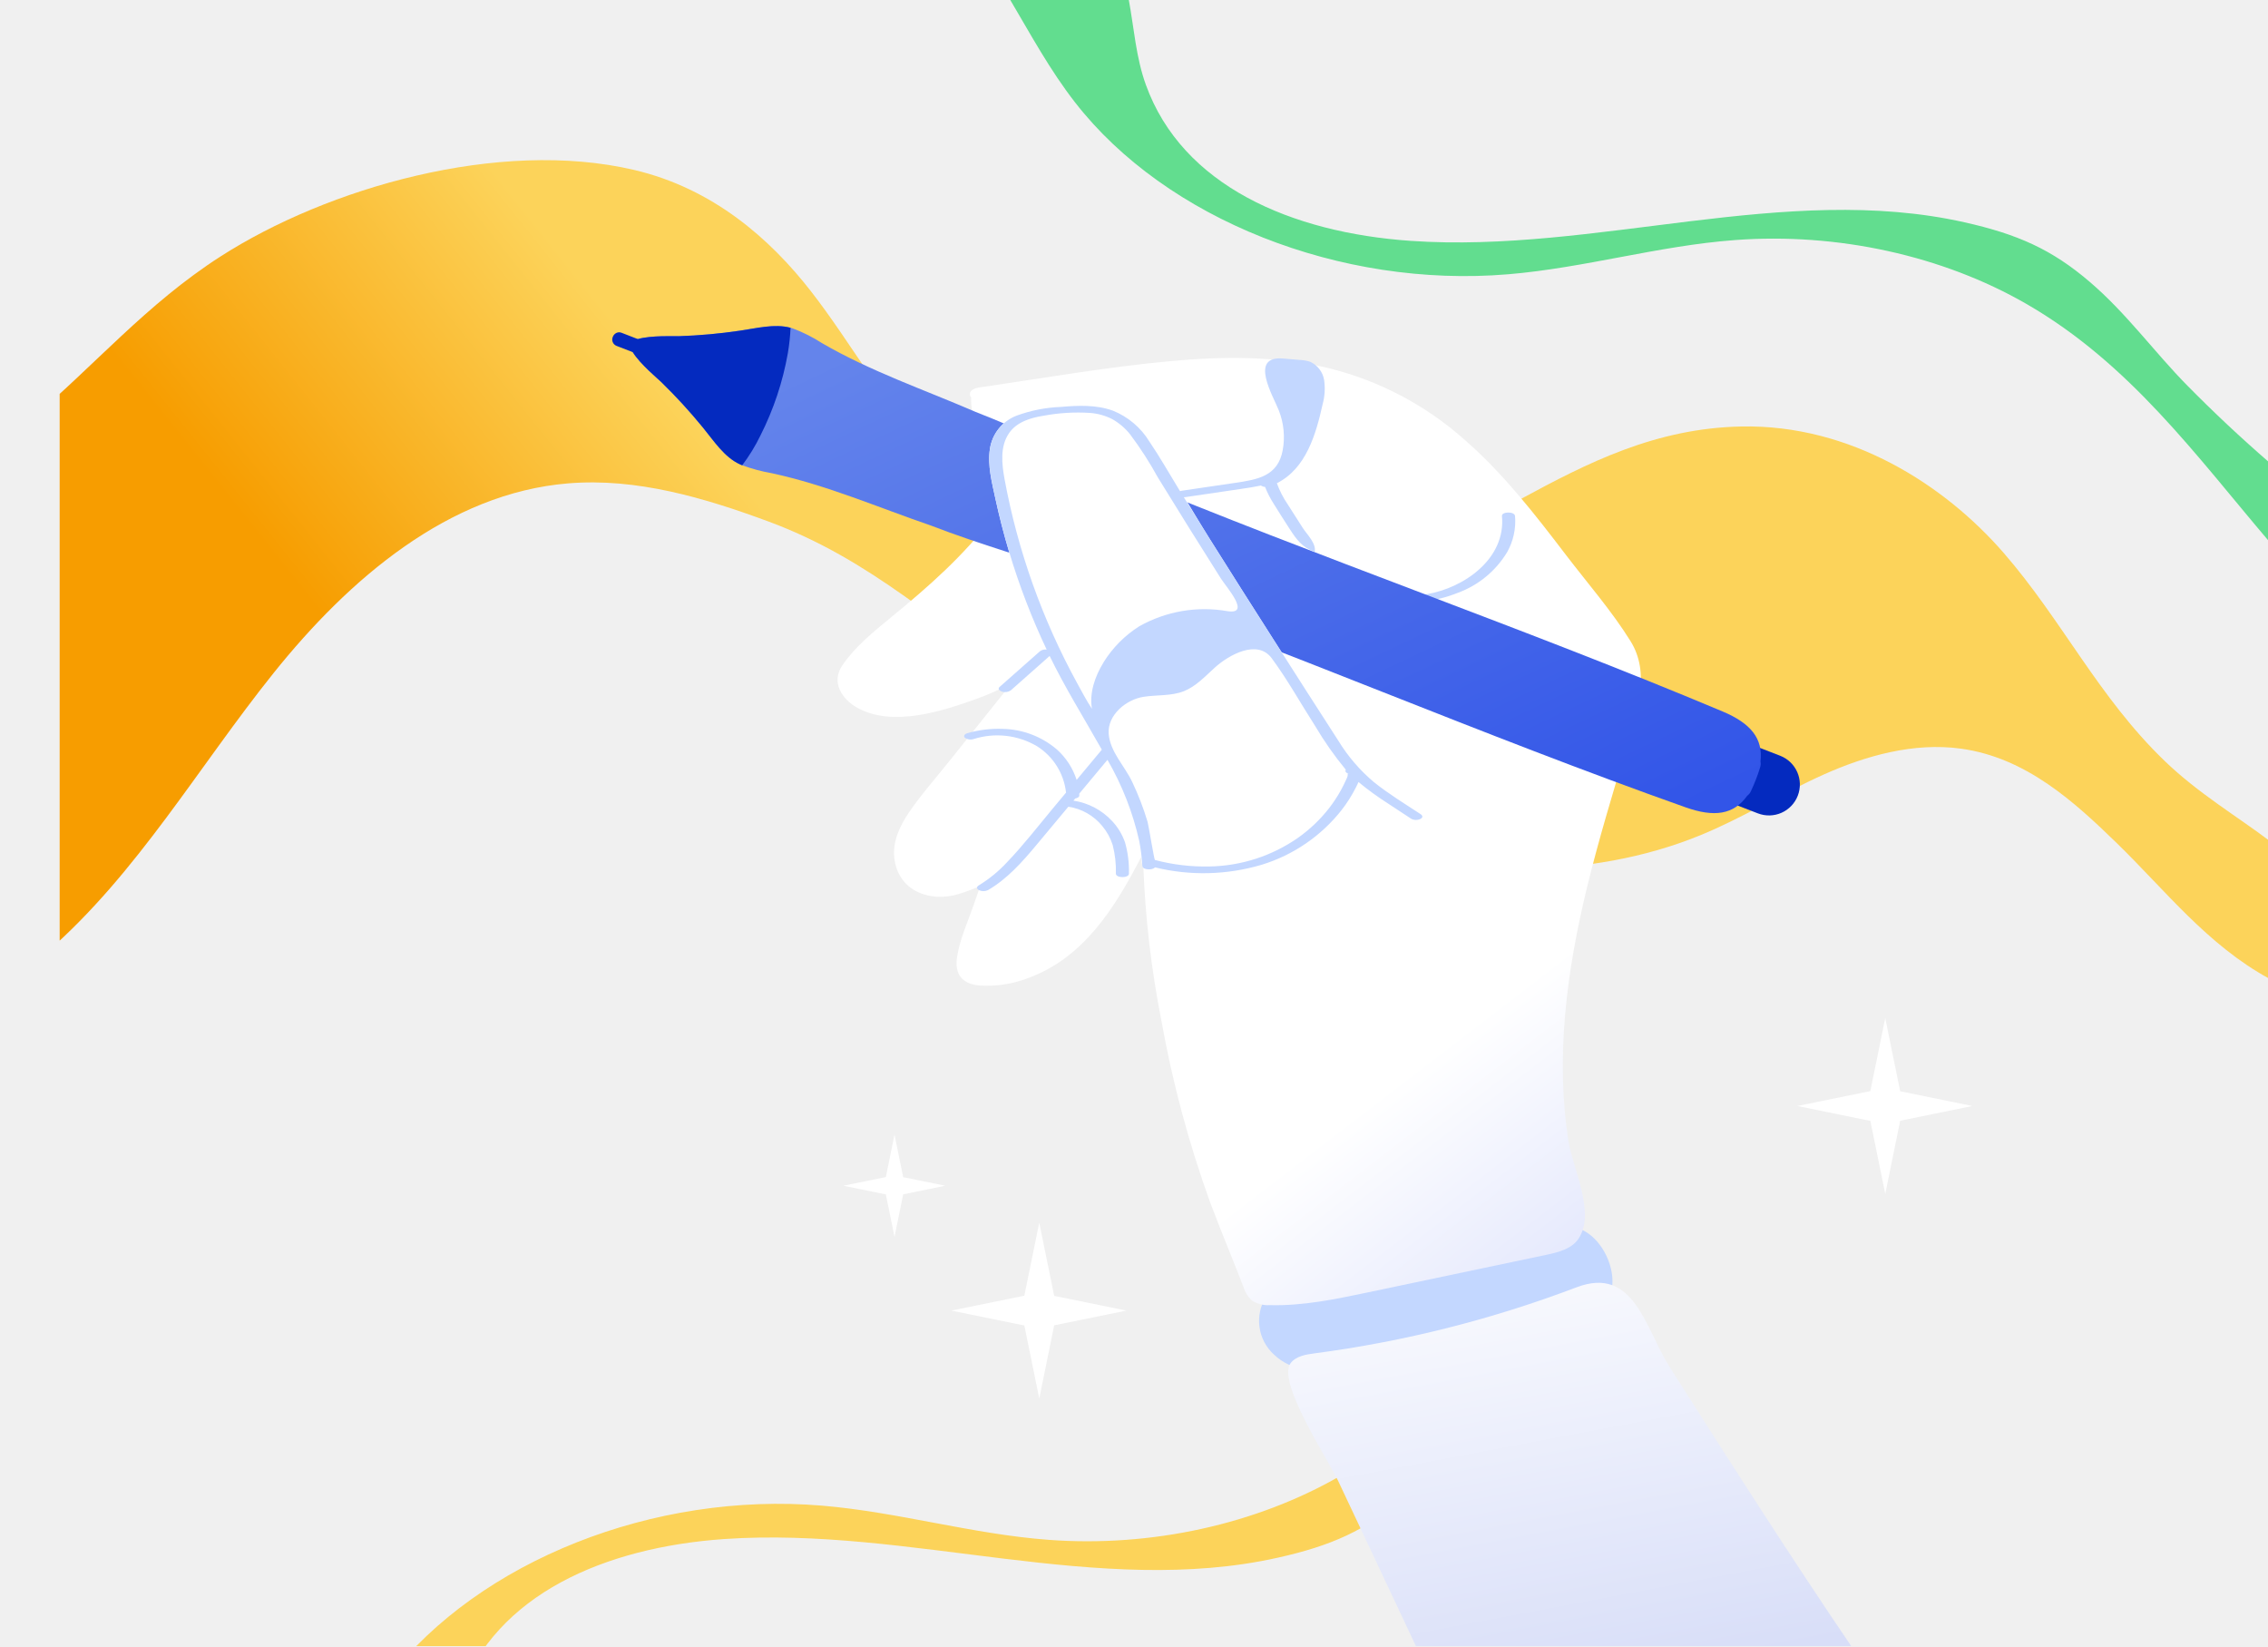
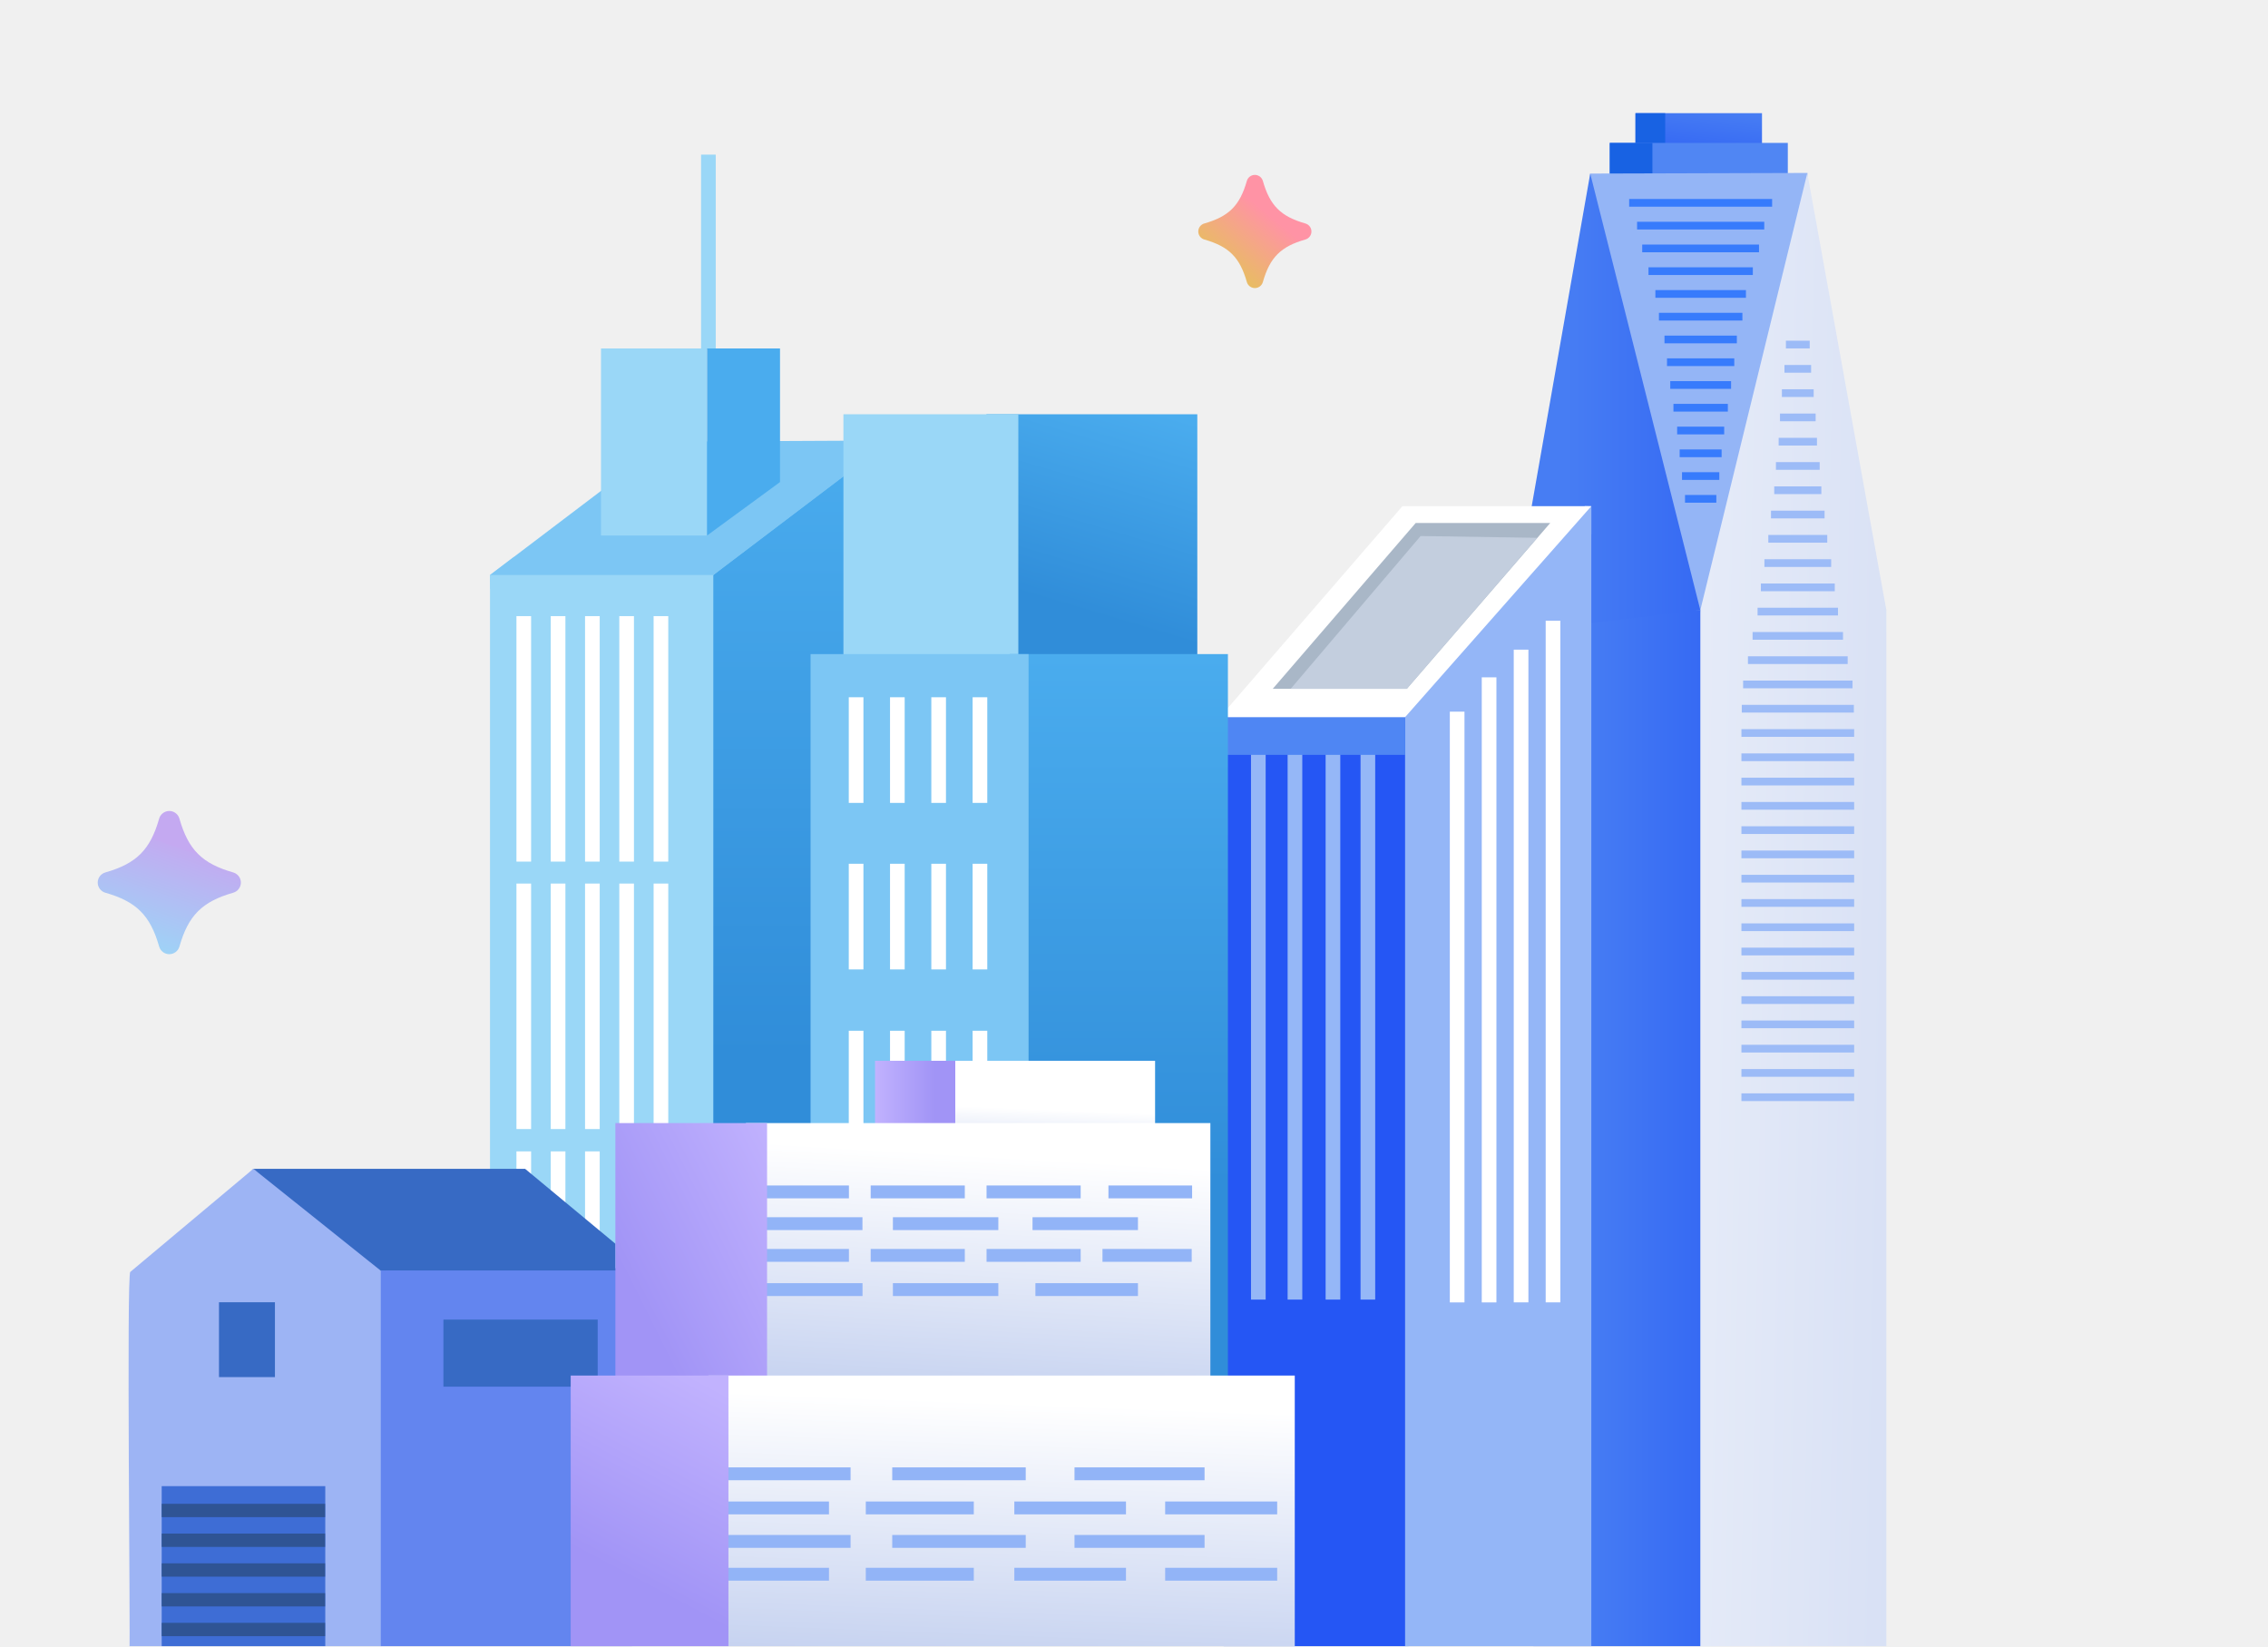
- <svg xmlns="http://www.w3.org/2000/svg" width="441" height="320" viewBox="0 0 441 320">
+ <svg xmlns="http://www.w3.org/2000/svg" xmlns:xlink="http://www.w3.org/1999/xlink" width="441" height="320" viewBox="0 0 441 320">
  <defs>
    <clipPath id="clip-path">
-       <rect id="사각형_113" data-name="사각형 113" width="441" height="320" transform="translate(1418 1100)" fill="#f79d00" />
+       <rect id="사각형_114" data-name="사각형 114" width="441" height="320" transform="translate(501 1100)" fill="#2942c4" />
    </clipPath>
-     <clipPath id="clip-path-2">
-       <path id="사각형_104" data-name="사각형 104" d="M0,0H430a0,0,0,0,1,0,0V280a40,40,0,0,1-40,40H0a0,0,0,0,1,0,0V0A0,0,0,0,1,0,0Z" transform="translate(1)" fill="none" />
-     </clipPath>
-     <linearGradient id="linear-gradient" x1="0.11" y1="0.254" x2="0.397" y2="0.171" gradientUnits="objectBoundingBox">
-       <stop offset="0" stop-color="#f79d00" />
-       <stop offset="0.715" stop-color="#fcd35a" />
-       <stop offset="1" stop-color="#fcd35a" />
-     </linearGradient>
-     <clipPath id="clip-path-3">
-       <rect id="사각형_112" data-name="사각형 112" width="264.447" height="274.596" fill="none" />
-     </clipPath>
-     <linearGradient id="linear-gradient-2" x1="0.635" y1="0.805" x2="1" y2="1.363" gradientUnits="objectBoundingBox">
-       <stop offset="0" stop-color="#fff" />
-       <stop offset="1" stop-color="#c0c9f9" />
-     </linearGradient>
-     <linearGradient id="linear-gradient-3" x1="0.199" y1="-0.19" x2="0.572" y2="1.086" gradientUnits="objectBoundingBox">
-       <stop offset="0" stop-color="#fff" />
-       <stop offset="1" stop-color="#d8def8" />
-     </linearGradient>
-     <linearGradient id="linear-gradient-4" x1="0.994" y1="0.928" x2="0.123" y2="0.128" gradientUnits="objectBoundingBox">
-       <stop offset="0" stop-color="#3255e8" />
-       <stop offset="1" stop-color="#6484eb" />
-     </linearGradient>
+     <linearGradient id="linear-gradient" x1="0.69" y1="0.3" x2="0.423" y2="1.07" gradientUnits="objectBoundingBox">
+       <stop offset="0" stop-color="#c4a9f1" />
+       <stop offset="0" stop-color="#c2abf1" />
+       <stop offset="1" stop-color="#9ad7f7" />
+       <stop offset="1" />
+     </linearGradient>
+     <linearGradient id="linear-gradient-2" x1="0.647" y1="0.368" x2="0.283" y2="0.812" gradientUnits="objectBoundingBox">
+       <stop offset="0" stop-color="#ff93a5" />
+       <stop offset="1" stop-color="#e9bb65" />
+     </linearGradient>
+     <linearGradient id="linear-gradient-3" x1="0.163" y1="1.463" x2="0.838" y2="-0.462" gradientUnits="objectBoundingBox">
+       <stop offset="0.3" stop-color="#3467f3" />
+       <stop offset="1" stop-color="#4f86f3" />
+     </linearGradient>
+     <linearGradient id="linear-gradient-4" x1="2.526" y1="0.838" x2="-1.535" y2="0.225" gradientUnits="objectBoundingBox">
+       <stop offset="0" stop-color="#c6d2f0" />
+       <stop offset="1" stop-color="#f8fafd" />
+     </linearGradient>
+     <linearGradient id="linear-gradient-5" y1="0.5" x2="1" y2="0.5" gradientUnits="objectBoundingBox">
+       <stop offset="0.3" stop-color="#477df3" />
+       <stop offset="1" stop-color="#366af3" />
+     </linearGradient>
+     <linearGradient id="linear-gradient-6" x1="0" y1="0.5" x2="1" y2="0.5" xlink:href="#linear-gradient-5" />
+     <linearGradient id="linear-gradient-7" x1="0.5" y1="1" x2="0.5" gradientUnits="objectBoundingBox">
+       <stop offset="0.3" stop-color="#308dd9" />
+       <stop offset="1" stop-color="#4aacee" />
+     </linearGradient>
+     <linearGradient id="linear-gradient-8" x1="0.626" y1="-0.051" x2="0.374" y2="1.051" gradientUnits="objectBoundingBox">
+       <stop offset="0" stop-color="#4aacee" />
+       <stop offset="0.7" stop-color="#308dd9" />
+     </linearGradient>
+     <linearGradient id="linear-gradient-10" x1="0.556" y1="-0.164" x2="0.444" y2="1.164" gradientUnits="objectBoundingBox">
+       <stop offset="0.5" stop-color="#fff" />
+       <stop offset="1" stop-color="#beccee" />
+     </linearGradient>
+     <linearGradient id="linear-gradient-11" y1="0.5" x2="1.001" y2="0.5" gradientUnits="objectBoundingBox">
+       <stop offset="0" stop-color="#c1b2fe" />
+       <stop offset="0.74" stop-color="#a194f6" />
+     </linearGradient>
+     <linearGradient id="linear-gradient-12" x1="0.565" y1="-0.132" x2="0.435" y2="1.132" gradientUnits="objectBoundingBox">
+       <stop offset="0.2" stop-color="#fff" />
+       <stop offset="1" stop-color="#beccee" />
+     </linearGradient>
+     <linearGradient id="linear-gradient-13" x1="1.027" y1="0.008" x2="-0.027" y2="0.991" xlink:href="#linear-gradient-11" />
+     <linearGradient id="linear-gradient-14" x1="0.555" y1="-0.169" x2="0.445" y2="1.169" xlink:href="#linear-gradient-12" />
+     <linearGradient id="linear-gradient-15" x1="0.663" y1="-0.034" x2="0.337" y2="1.034" xlink:href="#linear-gradient-11" />
  </defs>
-   <g id="img02" transform="translate(-1418 -1100)" clip-path="url(#clip-path)">
-     <g id="그룹_69" data-name="그룹 69" transform="translate(1428.6 1100)" clip-path="url(#clip-path-2)">
-       <path id="패스_129" data-name="패스 129" d="M450.184,120.389c-12.882-12.367-19.969-27.4-31.378-40.518s-29.663-24.976-51-24.539c-33.379.671-52.722,26.906-84.648,30.087-27.949,2.79-57.045-9.59-72.952-25.432-9.518-9.5-15.295-20.673-23.255-30.9S167.888,9.058,152.508,5.452C126.222-.7,92.856,8.96,72.124,22.272c-14.493,9.3-24.552,21.3-37.245,31.965-9.844,8.28-17.8,19.056-30.465,24.839C2.9,79.767,1.441,80.419,0,81.045v89.075a6.63,6.63,0,0,0,4.342,1.78c12.622.678,24.519-6.1,34.044-14.414,17.589-15.353,29.461-36.046,44.071-54.261S116.45,68.3,139.717,66.389c13.293-1.1,26.482,2.8,38.993,7.432,20.178,7.478,33.334,20.49,50.617,32.056,18.769,12.55,37.813,24.167,59.7,30.472,22.9,6.591,49.15,7.334,70.859-1.571,8.332-3.416,15.77-8.123,23.939-11.781s17.524-6.3,26.7-5.04c12.68,1.747,22.055,10.34,30.341,18.4,9.368,9.108,17.6,19.78,29.611,26.312V135.834c-6.4-4.811-13.828-9.225-20.295-15.444" transform="translate(-39.833 27.575)" fill="url(#linear-gradient)" />
-       <path id="패스_131" data-name="패스 131" d="M259.863,75c-6.522-6.623-11.82-14.059-19.031-20.219-7.353-6.29-13.994-9.248-24.323-11.565-34.86-7.834-71.681,6.088-107.7,3.605-23.2-1.6-44.4-10.715-51.486-30.31C55.382,11.161,55.02,5.524,54,0H30.952c3.986,6.736,7.686,13.6,12.61,19.922,17.653,22.69,51.545,36.137,84.2,33.393,14.885-1.247,29.218-5.548,44.12-6.652,19.88-1.479,40.325,3.006,56.659,12.42,20.1,11.582,33,29.509,47.221,46.211V89.9q-8.295-7.19-15.895-14.9" transform="translate(154.894 0.002)" fill="rgba(95,220,141,0.98)" />
-       <path id="패스_183" data-name="패스 183" d="M259.863,30.293c-6.522,6.623-11.82,14.059-19.031,20.219-7.353,6.29-13.994,9.248-24.323,11.565-34.86,7.835-71.681-6.088-107.7-3.605-23.2,1.6-44.4,10.715-51.486,30.31C55.382,94.133,55.02,99.77,54,105.293H30.952c3.986-6.736,7.686-13.6,12.61-19.922,17.653-22.69,51.545-36.137,84.2-33.393,14.885,1.247,29.218,5.548,44.12,6.652,19.88,1.479,40.325-3.006,56.659-12.42,20.1-11.582,33-29.509,47.221-46.211V15.4q-8.295,7.19-15.895,14.9" transform="translate(21.448 240.707)" fill="#fcd35a" />
-     </g>
-     <g id="그룹_74" data-name="그룹 74" transform="translate(1537.053 1163.384)" clip-path="url(#clip-path-3)">
-       <path id="패스_184" data-name="패스 184" d="M26.156,57.838a10.554,10.554,0,0,0,2.732,1.87c4.554,2.19,9.9,1.588,14.887.754C58.58,57.984,73.06,53.886,87.5,49.8c7.069-2,4.76-12.344-.585-15.754-3.844-2.456-9.563-1.973-13.743-1.545a244.258,244.258,0,0,0-34.311,6c-5.215,1.307-11.179,3.171-14.242,7.948a8.848,8.848,0,0,0,1.534,11.39" transform="translate(102.56 142.145)" fill="#c3d7ff" />
-       <path id="패스_185" data-name="패스 185" d="M84.261,174.8c.916,2.282,1.827,4.565,2.716,6.858a6.145,6.145,0,0,0,1.594,2.656,5.738,5.738,0,0,0,3.562.954c6.413.173,12.756-1.155,19.034-2.472l34.7-7.3c2.369-.5,4.977-1.155,6.31-3.171,3.329-5.047-1.144-13.645-1.968-18.871-2.586-16.4-.336-33.118,3.535-49.133,2.277-9.422,5.123-18.7,7.893-27.984,1.952-6.549,4.51-13.895.645-20.124-3.638-5.855-8.327-11.222-12.528-16.719-6.05-7.926-12.225-15.9-19.777-22.471A62.133,62.133,0,0,0,103.408,3.084C93.319.731,82.916.818,72.654,1.772,60.543,2.905,48.5,4.982,36.473,6.76a4.813,4.813,0,0,0-1.111.173c-.8.168-1.805.613-1.507,1.545a.891.891,0,0,0,.2.331A12.421,12.421,0,0,0,37.8,18.123a19.8,19.8,0,0,0-.531,7.178,46.493,46.493,0,0,0,.992,6.8c-5.687,7.525-12.507,13.51-19.787,19.468-3.356,2.749-7.015,5.714-9.476,9.346-2.2,3.242-.119,6.576,2.987,8.267,6.722,3.681,16.068.748,22.747-1.637a49.215,49.215,0,0,0,7.221-3.215q-6.237,7.807-12.48,15.6c-2.526,3.161-5.259,6.234-7.53,9.59-1.74,2.553-3.2,5.654-2.83,8.831.737,6.386,6.869,8.717,12.55,6.993a32,32,0,0,0,4.18-1.6l-1.317,3.784c-1.133,3.258-2.689,6.63-3.209,10.062-.51,3.4.987,5.242,4.4,5.546a22.411,22.411,0,0,0,9.411-1.442c10.81-3.952,16.882-13.661,21.978-23.523.038.347.07.688.1,1.035a1.017,1.017,0,0,0,.325.656,191.413,191.413,0,0,0,3.5,30.006,215.042,215.042,0,0,0,9.487,35.4c1.2,3.193,2.472,6.365,3.741,9.536" transform="translate(35.727 5.058)" fill="url(#linear-gradient-2)" />
-       <path id="패스_186" data-name="패스 186" d="M134.189,105.624H49.407q-4.123-8.75-8.235-17.5L33.983,72.869c-1.892-4.033-12.019-19.348-9.27-22.943,1.052-1.372,2.96-1.686,4.679-1.908A226.412,226.412,0,0,0,80.286,35.191c11.254-4.283,13.347,7.975,18.188,15.575,11.71,18.41,23.452,36.81,35.715,54.857" transform="translate(107.185 151.678)" fill="url(#linear-gradient-3)" />
-       <path id="패스_187" data-name="패스 187" d="M53.136,7.356c-.087-.922-2.624-.862-2.543,0,.8,8.267-7.346,14-14.654,15.212a21.027,21.027,0,0,1-6.646.049c-.445-.065-1.344-.038-1.567.455-.233.51.548.743.889.8A25.689,25.689,0,0,0,42,22.3a18.71,18.71,0,0,0,9.617-7.931,12.246,12.246,0,0,0,1.523-7.015" transform="translate(122.398 29.562)" fill="#c3d7ff" />
-       <path id="패스_188" data-name="패스 188" d="M59.479,26.408h0a6,6,0,0,1-7.769,3.432l-9.184-3.551a6.008,6.008,0,1,1,4.337-11.206l9.184,3.556a6.006,6.006,0,0,1,3.432,7.769" transform="translate(171.037 64.885)" fill="#042abf" />
-       <path id="패스_189" data-name="패스 189" d="M38.1,3.332c9.449,5.486,19.793,9.015,29.779,13.331,9.509,3.681,18.752,8.36,28.19,12.284,38.724,16.117,78.461,29.725,117.12,45.972,5.448,2.288,7.9,5.237,7.367,9.737a2.287,2.287,0,0,1-.1,1.225c-.249.813-.51,1.561-.786,2.255s-.575,1.437-.938,2.2a2.193,2.193,0,0,1-.754.965c-2.635,3.7-6.43,4.223-12,2.25C166.456,79.539,127.906,62.841,88.423,48.692,78.8,45.244,68.82,42.479,59.311,38.8,49.022,35.269,39,30.91,28.318,28.606a33.085,33.085,0,0,1-5.763-1.545q-.2-.081-.407-.179c-3.09-1.4-5.134-4.619-7.27-7.221a105.923,105.923,0,0,0-8.1-8.826c-.488-.472-4.1-3.47-5.492-5.741l-.027-.027a2.084,2.084,0,0,1-.58-.813.9.9,0,0,1,.081-.846.9.9,0,0,1,.51-.678,2.093,2.093,0,0,1,.987-.206h.027c2.564-.748,7.248-.531,7.926-.553A105.243,105.243,0,0,0,22.143.893C25.336.437,28.838-.5,31.967.334c.136.033.276.076.412.119A29.915,29.915,0,0,1,38.1,3.332" transform="translate(2.708 0.001)" fill="url(#linear-gradient-4)" />
-       <path id="패스_190" data-name="패스 190" d="M34.669.334a40.139,40.139,0,0,1-.531,4.95,57.544,57.544,0,0,1-5.324,15.982,34.738,34.738,0,0,1-3.551,5.8,3.9,3.9,0,0,1-.412-.173c-3.09-1.4-5.128-4.624-7.27-7.221a105.086,105.086,0,0,0-8.094-8.826C9,10.364,5.389,7.366,4,5.094l-.027-.027L.792,3.837A1.318,1.318,0,0,1,.1,2.107a1.411,1.411,0,0,1,.694-.77,1.224,1.224,0,0,1,.987-.043L4.961,2.525h.027c2.564-.748,7.248-.531,7.926-.553A105.13,105.13,0,0,0,24.846.893C28.039.437,31.541-.5,34.669.334" transform="translate(-0.001 0.001)" fill="#042abf" />
-       <path id="패스_191" data-name="패스 191" d="M85.336,76.834a4.469,4.469,0,0,0,.445-2.315c-.233-2.223-3.15-4.684-4.359-6.549-4.2-6.473-8.343-12.995-12.5-19.495Q62.676,38.7,56.5,28.883C52.516,22.529,48.916,16.04,44.682,9.817A14.831,14.831,0,0,0,37.57,3.794c-3.209-1.16-6.733-1.019-10.078-.732A28.468,28.468,0,0,0,18.818,4.77a8.231,8.231,0,0,0-5.15,6.413c-.51,3.236.4,6.636,1.073,9.78q1.122,5.18,2.646,10.268a179.853,179.853,0,0,0,7.8,20.893c1.2,2.721,3.166,5.269,4.657,7.888,1.231,2.158,2.553,4.266,3.762,6.44,1.285,2.309,2.076,4.955,3.432,7.194A41.712,41.712,0,0,1,42.7,87.454a34.706,34.706,0,0,1,.6,4.847c.043.8,2.017.873,2.456.276a39.818,39.818,0,0,0,20.785-.515A31.529,31.529,0,0,0,82.062,81.415a24.456,24.456,0,0,0,3.274-4.581" transform="translate(59.768 12.648)" fill="#fff" />
-       <path id="패스_192" data-name="패스 192" d="M26.446,16.089v-.016l-.081-.038a.293.293,0,0,0,.081.054" transform="translate(116.566 70.894)" fill="#fff" />
-       <path id="패스_193" data-name="패스 193" d="M26.446,16.089v-.016l-.081-.038a.293.293,0,0,0,.081.054" transform="translate(116.566 70.894)" fill="#4386fb" />
-       <path id="패스_194" data-name="패스 194" d="M101.376,89.759c-3.058-2.011-6.218-3.93-9.075-6.224A33,33,0,0,1,85.394,75.5c-4.2-6.478-8.338-12.995-12.5-19.5S64.577,42.958,60.473,36.409q-2.586-4.123-5.134-8.257a1.621,1.621,0,0,0,.3-.022l10.837-1.594c1.285-.19,2.586-.385,3.871-.661a.675.675,0,0,0,.119.087,1.6,1.6,0,0,0,.672.19,18.874,18.874,0,0,0,1.756,3.4q1.48,2.391,3.014,4.749c1.361,2.1,2.434,3.589,4.868,4.483.4-1.583-1.491-3.41-2.282-4.619-.981-1.507-1.941-3.02-2.895-4.538a18.445,18.445,0,0,1-2.168-4.2c5.692-2.852,7.6-9.52,8.9-15.358A11.559,11.559,0,0,0,82.624,5.4a4.727,4.727,0,0,0-2.743-3.589,7.351,7.351,0,0,0-1.914-.342c-1.122-.092-2.239-.19-3.361-.282-6.63-.564-1.9,7.286-.791,10.1a14.157,14.157,0,0,1,.748,7.747c-.938,5.036-4.89,5.687-9.259,6.327q-5.164.764-10.333,1.523a2.311,2.311,0,0,0-.363.087l-.293-.466c-1.876-3.052-3.643-6.2-5.66-9.156a14.793,14.793,0,0,0-7.113-6.028c-3.209-1.16-6.733-1.019-10.078-.726A28.267,28.267,0,0,0,22.8,12.3a8.237,8.237,0,0,0-5.156,6.413c-.51,3.236.4,6.636,1.079,9.785q1.122,5.18,2.646,10.262a134.673,134.673,0,0,0,7.3,19.012,1.744,1.744,0,0,0-1.3.32L19.5,65.044c-.434.385.076.77.455.889a1.981,1.981,0,0,0,1.735-.233q3.781-3.342,7.557-6.69c2.987,6.142,6.587,11.921,9.943,17.858.07.119.136.239.206.358q-2.448,2.944-4.9,5.877a13.458,13.458,0,0,0-3.844-5.92,16.7,16.7,0,0,0-10.539-4,21.778,21.778,0,0,0-6.89.846c-.417.119-.84.488-.455.884a1.953,1.953,0,0,0,1.74.233,15.207,15.207,0,0,1,12.257,1.393,12.219,12.219,0,0,1,5.671,9.032l-2.488,2.982C27,92.085,24.161,95.777,20.968,99.1a25.6,25.6,0,0,1-5.492,4.5c-.445.26-.461.661,0,.922a2.081,2.081,0,0,0,1.794,0c3.741-2.19,6.6-5.41,9.352-8.7q3.139-3.749,6.262-7.508a10.508,10.508,0,0,1,6.587,3.741,10.822,10.822,0,0,1,2.038,3.714,19.945,19.945,0,0,1,.618,5.557c.016.9,2.559.895,2.537,0a20.154,20.154,0,0,0-.759-6.077,11.677,11.677,0,0,0-2.477-4.115,12.876,12.876,0,0,0-7.557-4c.114-.141.228-.276.347-.412.455-.087.819-.3.8-.634,0-.108-.011-.206-.016-.309.4-.482.8-.96,1.2-1.437q2.139-2.57,4.288-5.145A55.9,55.9,0,0,1,46.67,94.98a35.545,35.545,0,0,1,.6,4.847c.038.8,2.011.873,2.45.276a39.783,39.783,0,0,0,20.79-.515A31.514,31.514,0,0,0,86.034,88.941a26.678,26.678,0,0,0,2.759-4.364c.157-.314.347-.678.51-1.063a57.231,57.231,0,0,0,5.828,4.234c1.48.981,2.965,1.952,4.451,2.927a2.009,2.009,0,0,0,1.794,0c.493-.271.428-.634,0-.916M39.742,60.236c-1.756,2.841-2.787,6.05-2.266,9.053-1.063-1.61-1.979-3.35-2.906-5.047A132.781,132.781,0,0,1,20.491,24.689c-.537-2.955-.938-6.381.867-9,1.513-2.2,4.239-2.993,6.739-3.383a36.212,36.212,0,0,1,9.015-.542,11.392,11.392,0,0,1,4.315,1.209,11.9,11.9,0,0,1,3.453,2.938,69.593,69.593,0,0,1,5.4,8.376q3.017,4.92,6.072,9.812,3.074,4.936,6.191,9.845c1.106,1.74,5.909,7.075,1.29,6.359a25.825,25.825,0,0,0-17.153,2.933,21.966,21.966,0,0,0-6.945,7M87.216,81.861a.261.261,0,0,1,0,.092,3.9,3.9,0,0,1-.038.434,5.849,5.849,0,0,1-.342.8c-.287.645-.6,1.274-.938,1.892A26.973,26.973,0,0,1,83.583,88.6a28.673,28.673,0,0,1-6.1,5.8A31.057,31.057,0,0,1,60.364,99.93a38.131,38.131,0,0,1-10.647-1.263c-.146-.038-1.225-6.733-1.431-7.432A54.2,54.2,0,0,0,45.3,83.493c-1.415-3.036-4.3-5.839-4.57-9.33-.276-3.708,3.426-6.7,6.8-7.216,2.6-.4,5.34-.125,7.79-1.079,2.358-.927,4.136-2.873,6.018-4.576,2.678-2.434,8.289-5.638,11.1-1.827,3.058,4.142,5.616,8.766,8.4,13.1a66.2,66.2,0,0,0,6,8.555l-.038.06c-.13.287.07.493.331.623-.054-.065.054-.087.081.038a1.864,1.864,0,0,0,.428.125,1.555,1.555,0,0,1-.428-.108" transform="translate(55.796 5.122)" fill="#c3d7ff" />
-       <path id="패스_199" data-name="패스 199" d="M9.931,0,8.246,8.258,0,9.94l8.246,1.683,1.685,8.259,1.689-8.277L19.774,9.94,11.62,8.277Z" transform="translate(44.948 157.175)" fill="#fff" />
-       <path id="패스_200" data-name="패스 200" d="M17.075,0l-2.9,14.2L0,17.091l14.178,2.894,2.9,14.2,2.9-14.232L34,17.091l-14.02-2.859Z" transform="translate(65.948 174.296)" fill="#fff" />
-       <path id="패스_201" data-name="패스 201" d="M17.075,0l-2.9,14.2L0,17.091l14.178,2.894,2.9,14.2,2.9-14.232L34,17.091l-14.02-2.859Z" transform="translate(230.448 134.523)" fill="#fff" />
+   <g id="img02" transform="translate(-501 -1100)" clip-path="url(#clip-path)">
+     <path id="패스_198" data-name="패스 198" d="M26.345,15.89C20.3,17.617,17.618,20.3,15.89,26.344a2.05,2.05,0,0,1-3.945,0C10.218,20.3,7.539,17.617,1.491,15.89a2.05,2.05,0,0,1,0-3.945C7.539,10.217,10.218,7.538,11.945,1.49a2.05,2.05,0,0,1,3.945,0c1.727,6.048,4.406,8.727,10.454,10.454a2.05,2.05,0,0,1,0,3.945" transform="translate(520 1257.651)" fill="url(#linear-gradient)" />
+     <path id="패스_198-2" data-name="패스 198" d="M20.821,12.558c-4.78,1.365-6.9,3.482-8.262,8.262a1.62,1.62,0,0,1-3.118,0c-1.365-4.78-3.482-6.9-8.263-8.262a1.62,1.62,0,0,1,0-3.118c4.78-1.365,6.9-3.482,8.263-8.262a1.62,1.62,0,0,1,3.118,0c1.365,4.78,3.482,6.9,8.262,8.262a1.62,1.62,0,0,1,0,3.118" transform="translate(734 1134.001)" fill="url(#linear-gradient-2)" />
+     <g id="img" transform="translate(526.01 1122)">
+       <g id="그룹_507" data-name="그룹 507">
+         <g id="그룹_503" data-name="그룹 503">
+           <g id="그룹_498" data-name="그룹 498">
+             <rect id="사각형_673" data-name="사각형 673" width="24.6" height="8.63" transform="translate(293)" fill="url(#linear-gradient-3)" />
+             <rect id="사각형_674" data-name="사각형 674" width="5.78" height="8.63" transform="translate(293)" fill="#1862e3" />
+           </g>
+           <g id="그룹_499" data-name="그룹 499">
+             <rect id="사각형_675" data-name="사각형 675" width="34.62" height="8.63" transform="translate(288 5.78)" fill="#5086f3" />
+             <rect id="사각형_676" data-name="사각형 676" width="8.29" height="8.63" transform="translate(288 5.78)" fill="#1862e3" />
+           </g>
+           <path id="패스_235" data-name="패스 235" d="M326.57,103.25H284.18V11.74l42.27-.12Z" fill="#94b5f6" />
+           <path id="패스_236" data-name="패스 236" d="M326.41,11.65,305.61,96.6l-.17,2.09v199.8h36.34V96.6Z" fill="url(#linear-gradient-4)" />
+           <g id="그룹_500" data-name="그룹 500">
+             <rect id="사각형_677" data-name="사각형 677" width="32.46" height="201.88" transform="translate(273.15 96.6)" fill="url(#linear-gradient-5)" />
+             <path id="패스_237" data-name="패스 237" d="M284.2,11.74l-15.71,89.27,37.12-4.41Z" fill="url(#linear-gradient-6)" />
+           </g>
+           <g id="그룹_501" data-name="그룹 501">
+             <rect id="사각형_678" data-name="사각형 678" width="1.5" height="27.8" transform="translate(319.57 16.68) rotate(90)" fill="#377bfc" />
+             <rect id="사각형_679" data-name="사각형 679" width="1.5" height="24.73" transform="translate(318.04 21.11) rotate(90)" fill="#377bfc" />
+             <rect id="사각형_680" data-name="사각형 680" width="1.5" height="22.71" transform="translate(317.02 25.54) rotate(90)" fill="#377bfc" />
+             <rect id="사각형_681" data-name="사각형 681" width="1.5" height="20.29" transform="translate(315.82 29.96) rotate(90)" fill="#377bfc" />
+             <rect id="사각형_682" data-name="사각형 682" width="1.5" height="17.61" transform="translate(314.48 34.39) rotate(90)" fill="#377bfc" />
+             <rect id="사각형_683" data-name="사각형 683" width="1.5" height="16.23" transform="translate(313.79 38.81) rotate(90)" fill="#377bfc" />
+             <rect id="사각형_684" data-name="사각형 684" width="1.5" height="14.07" transform="translate(312.71 43.24) rotate(90)" fill="#377bfc" />
+             <rect id="사각형_685" data-name="사각형 685" width="1.5" height="13.08" transform="translate(312.21 47.66) rotate(90)" fill="#377bfc" />
+             <rect id="사각형_686" data-name="사각형 686" width="1.5" height="11.83" transform="translate(311.59 52.09) rotate(90)" fill="#377bfc" />
+             <rect id="사각형_687" data-name="사각형 687" width="1.5" height="10.58" transform="translate(310.96 56.51) rotate(90)" fill="#377bfc" />
+             <rect id="사각형_688" data-name="사각형 688" width="1.5" height="9.15" transform="translate(310.25 60.94) rotate(90)" fill="#377bfc" />
+             <rect id="사각형_689" data-name="사각형 689" width="1.5" height="8.16" transform="translate(309.75 65.37) rotate(90)" fill="#377bfc" />
+             <rect id="사각형_690" data-name="사각형 690" width="1.5" height="7.25" transform="translate(309.3 69.79) rotate(90)" fill="#377bfc" />
+             <rect id="사각형_691" data-name="사각형 691" width="1.5" height="6.09" transform="translate(308.72 74.22) rotate(90)" fill="#377bfc" />
+           </g>
+           <g id="그룹_502" data-name="그룹 502">
+             <rect id="사각형_692" data-name="사각형 692" width="4.63" height="1.5" transform="translate(322.25 44.23)" fill="#9cbbf7" />
+             <rect id="사각형_693" data-name="사각형 693" width="5.18" height="1.5" transform="translate(321.97 48.95)" fill="#9cbbf7" />
+             <rect id="사각형_694" data-name="사각형 694" width="6.18" height="1.5" transform="translate(321.47 53.67)" fill="#9cbbf7" />
+             <rect id="사각형_695" data-name="사각형 695" width="6.93" height="1.5" transform="translate(321.1 58.39)" fill="#9cbbf7" />
+             <rect id="사각형_696" data-name="사각형 696" width="7.45" height="1.5" transform="translate(320.84 63.11)" fill="#9cbbf7" />
+             <rect id="사각형_697" data-name="사각형 697" width="8.51" height="1.5" transform="translate(320.31 67.83)" fill="#9cbbf7" />
+             <rect id="사각형_698" data-name="사각형 698" width="9.16" height="1.5" transform="translate(319.98 72.55)" fill="#9cbbf7" />
+             <rect id="사각형_699" data-name="사각형 699" width="10.42" height="1.5" transform="translate(319.35 77.27)" fill="#9cbbf7" />
+             <rect id="사각형_700" data-name="사각형 700" width="11.46" height="1.5" transform="translate(318.83 81.99)" fill="#9cbbf7" />
+             <rect id="사각형_701" data-name="사각형 701" width="12.98" height="1.5" transform="translate(318.07 86.71)" fill="#9cbbf7" />
+             <rect id="사각형_702" data-name="사각형 702" width="14.37" height="1.5" transform="translate(317.38 91.43)" fill="#9cbbf7" />
+             <rect id="사각형_703" data-name="사각형 703" width="15.64" height="1.5" transform="translate(316.74 96.14)" fill="#9cbbf7" />
+             <rect id="사각형_704" data-name="사각형 704" width="17.58" height="1.5" transform="translate(315.77 100.86)" fill="#9cbbf7" />
+             <rect id="사각형_705" data-name="사각형 705" width="19.39" height="1.5" transform="translate(314.87 105.58)" fill="#9cbbf7" />
+             <rect id="사각형_706" data-name="사각형 706" width="21.27" height="1.5" transform="translate(313.93 110.3)" fill="#9cbbf7" />
+             <rect id="사각형_707" data-name="사각형 707" width="21.79" height="1.5" transform="translate(313.67 115.02)" fill="#9cbbf7" />
+             <rect id="사각형_708" data-name="사각형 708" width="21.92" height="1.5" transform="translate(313.6 119.74)" fill="#9cbbf7" />
+             <rect id="사각형_709" data-name="사각형 709" width="21.92" height="1.5" transform="translate(313.6 124.46)" fill="#9cbbf7" />
+             <rect id="사각형_710" data-name="사각형 710" width="21.92" height="1.5" transform="translate(313.6 129.18)" fill="#9cbbf7" />
+             <rect id="사각형_711" data-name="사각형 711" width="21.92" height="1.5" transform="translate(313.6 133.9)" fill="#9cbbf7" />
+             <rect id="사각형_712" data-name="사각형 712" width="21.92" height="1.5" transform="translate(313.6 138.62)" fill="#9cbbf7" />
+             <rect id="사각형_713" data-name="사각형 713" width="21.92" height="1.5" transform="translate(313.6 143.34)" fill="#9cbbf7" />
+             <rect id="사각형_714" data-name="사각형 714" width="21.92" height="1.5" transform="translate(313.6 148.06)" fill="#9cbbf7" />
+             <rect id="사각형_715" data-name="사각형 715" width="21.92" height="1.5" transform="translate(313.6 152.78)" fill="#9cbbf7" />
+             <rect id="사각형_716" data-name="사각형 716" width="21.92" height="1.5" transform="translate(313.6 157.5)" fill="#9cbbf7" />
+             <rect id="사각형_717" data-name="사각형 717" width="21.92" height="1.5" transform="translate(313.6 162.22)" fill="#9cbbf7" />
+             <rect id="사각형_718" data-name="사각형 718" width="21.92" height="1.5" transform="translate(313.6 166.94)" fill="#9cbbf7" />
+             <rect id="사각형_719" data-name="사각형 719" width="21.92" height="1.5" transform="translate(313.6 171.66)" fill="#9cbbf7" />
+             <rect id="사각형_720" data-name="사각형 720" width="21.92" height="1.5" transform="translate(313.6 176.38)" fill="#9cbbf7" />
+             <rect id="사각형_721" data-name="사각형 721" width="21.92" height="1.5" transform="translate(313.6 181.1)" fill="#9cbbf7" />
+             <rect id="사각형_722" data-name="사각형 722" width="21.92" height="1.5" transform="translate(313.6 185.82)" fill="#9cbbf7" />
+             <rect id="사각형_723" data-name="사각형 723" width="21.92" height="1.5" transform="translate(313.6 190.54)" fill="#9cbbf7" />
+           </g>
+         </g>
+         <g id="그룹_506" data-name="그룹 506">
+           <rect id="사각형_724" data-name="사각형 724" width="35.91" height="181.17" transform="translate(212.93 117.32)" fill="#2556f4" />
+           <path id="패스_238" data-name="패스 238" d="M284.41,298.49H248.2V117.32L284.41,76.4Z" fill="#94b6f7" />
+           <path id="패스_239" data-name="패스 239" d="M248.2,117.41l-.79-1.38,35.77-39.69,1.23.06v5.47l-36.19,36.94Z" fill="#94b6f7" />
+           <g id="그룹_504" data-name="그룹 504">
+             <rect id="사각형_725" data-name="사각형 725" width="2.85" height="106.94" transform="translate(218.24 123.69)" fill="#95b7f7" />
+             <rect id="사각형_726" data-name="사각형 726" width="2.85" height="106.94" transform="translate(225.36 123.69)" fill="#95b7f7" />
+             <rect id="사각형_727" data-name="사각형 727" width="2.85" height="106.94" transform="translate(232.75 123.69)" fill="#95b7f7" />
+             <rect id="사각형_728" data-name="사각형 728" width="2.85" height="106.94" transform="translate(239.54 123.69)" fill="#95b7f7" />
+           </g>
+           <rect id="사각형_729" data-name="사각형 729" width="35.37" height="7.42" transform="translate(212.85 117.32)" fill="#4f86f3" />
+           <path id="패스_240" data-name="패스 240" d="M248.2,117.41h-36L247.68,76.4h36.73Z" fill="#fff" />
+           <path id="패스_241" data-name="패스 241" d="M248.54,111.9H222.47l27.8-32.24h26.16Z" fill="#a9b7c7" />
+           <path id="패스_242" data-name="패스 242" d="M248.54,111.9H225.96l25.26-29.7,22.67.35Z" fill="#c3cede" />
+           <g id="그룹_505" data-name="그룹 505">
+             <rect id="사각형_730" data-name="사각형 730" width="2.85" height="114.84" transform="translate(256.9 116.34)" fill="#fff" />
+             <rect id="사각형_731" data-name="사각형 731" width="2.85" height="121.51" transform="translate(263.11 109.67)" fill="#fff" />
+             <rect id="사각형_732" data-name="사각형 732" width="2.85" height="126.88" transform="translate(269.33 104.29)" fill="#fff" />
+             <rect id="사각형_733" data-name="사각형 733" width="2.85" height="132.51" transform="translate(275.54 98.66)" fill="#fff" />
+           </g>
+         </g>
+       </g>
+       <g id="그룹_518" data-name="그룹 518">
+         <g id="그룹_512" data-name="그룹 512">
+           <path id="패스_243" data-name="패스 243" d="M70.27,89.78l4.6-3.49h43.49l-4.67,3.49v2.68H70.32Z" fill="#9ad7f7" />
+           <path id="패스_244" data-name="패스 244" d="M113.69,89.78l27.24-25.01,3.24,6.69L115.55,92.78l-1.86-.32-1.64-.58" fill="#7cc6f4" />
+           <rect id="사각형_734" data-name="사각형 734" width="47.57" height="144.78" transform="translate(70.27 89.78)" fill="#9ad7f7" />
+           <path id="패스_245" data-name="패스 245" d="M157.12,234.56H113.69V89.78l34.45-26.15Z" fill="url(#linear-gradient-7)" />
+           <path id="패스_246" data-name="패스 246" d="M113.69,89.78H70.27L104.5,63.84l43.73-.21Z" fill="#7cc6f4" />
+           <rect id="사각형_735" data-name="사각형 735" width="2.85" height="37.81" transform="translate(111.31 8.06)" fill="#9ad7f7" />
+           <rect id="사각형_736" data-name="사각형 736" width="20.62" height="36.36" transform="translate(91.85 45.74)" fill="#9ad7f7" />
+           <path id="패스_247" data-name="패스 247" d="M126.66,71.71,112.48,82.1V45.74h14.18Z" fill="#4aacee" />
+           <g id="그룹_511" data-name="그룹 511">
+             <g id="그룹_508" data-name="그룹 508">
+               <rect id="사각형_737" data-name="사각형 737" width="2.85" height="47.72" transform="translate(75.41 97.77)" fill="#fff" />
+               <rect id="사각형_738" data-name="사각형 738" width="2.85" height="47.72" transform="translate(82.08 97.77)" fill="#fff" />
+               <rect id="사각형_739" data-name="사각형 739" width="2.85" height="47.72" transform="translate(88.75 97.77)" fill="#fff" />
+               <rect id="사각형_740" data-name="사각형 740" width="2.85" height="47.72" transform="translate(95.41 97.77)" fill="#fff" />
+               <rect id="사각형_741" data-name="사각형 741" width="2.85" height="47.72" transform="translate(102.08 97.77)" fill="#fff" />
+             </g>
+             <g id="그룹_509" data-name="그룹 509">
+               <rect id="사각형_742" data-name="사각형 742" width="2.85" height="47.72" transform="translate(75.41 149.76)" fill="#fff" />
+               <rect id="사각형_743" data-name="사각형 743" width="2.85" height="47.72" transform="translate(82.08 149.76)" fill="#fff" />
+               <rect id="사각형_744" data-name="사각형 744" width="2.85" height="47.72" transform="translate(88.75 149.76)" fill="#fff" />
+               <rect id="사각형_745" data-name="사각형 745" width="2.85" height="47.72" transform="translate(95.41 149.76)" fill="#fff" />
+               <rect id="사각형_746" data-name="사각형 746" width="2.85" height="47.72" transform="translate(102.08 149.76)" fill="#fff" />
+             </g>
+             <g id="그룹_510" data-name="그룹 510">
+               <rect id="사각형_747" data-name="사각형 747" width="2.85" height="47.72" transform="translate(75.41 201.82)" fill="#fff" />
+               <rect id="사각형_748" data-name="사각형 748" width="2.85" height="47.72" transform="translate(82.08 201.82)" fill="#fff" />
+               <rect id="사각형_749" data-name="사각형 749" width="2.85" height="47.72" transform="translate(88.75 201.82)" fill="#fff" />
+             </g>
+           </g>
+         </g>
+         <g id="그룹_517" data-name="그룹 517">
+           <rect id="사각형_750" data-name="사각형 750" width="41.01" height="53.18" transform="translate(166.79 58.53)" fill="url(#linear-gradient-8)" />
+           <rect id="사각형_751" data-name="사각형 751" width="34.01" height="53.18" transform="translate(138.99 58.53)" fill="#9ad7f7" />
+           <rect id="사각형_752" data-name="사각형 752" width="42.39" height="147.11" transform="translate(171.36 105.15)" fill="url(#linear-gradient-7)" />
+           <rect id="사각형_753" data-name="사각형 753" width="42.39" height="98.33" transform="translate(132.6 105.15)" fill="#7cc6f4" />
+           <g id="그룹_516" data-name="그룹 516">
+             <g id="그룹_513" data-name="그룹 513">
+               <rect id="사각형_754" data-name="사각형 754" width="2.85" height="20.54" transform="translate(140.03 113.54)" fill="#fff" />
+               <rect id="사각형_755" data-name="사각형 755" width="2.85" height="20.54" transform="translate(148.05 113.54)" fill="#fff" />
+               <rect id="사각형_756" data-name="사각형 756" width="2.85" height="20.54" transform="translate(156.08 113.54)" fill="#fff" />
+               <rect id="사각형_757" data-name="사각형 757" width="2.85" height="20.54" transform="translate(164.11 113.54)" fill="#fff" />
+             </g>
+             <g id="그룹_514" data-name="그룹 514">
+               <rect id="사각형_758" data-name="사각형 758" width="2.85" height="20.54" transform="translate(140.03 145.91)" fill="#fff" />
+               <rect id="사각형_759" data-name="사각형 759" width="2.85" height="20.54" transform="translate(148.05 145.91)" fill="#fff" />
+               <rect id="사각형_760" data-name="사각형 760" width="2.85" height="20.54" transform="translate(156.08 145.91)" fill="#fff" />
+               <rect id="사각형_761" data-name="사각형 761" width="2.85" height="20.54" transform="translate(164.11 145.91)" fill="#fff" />
+             </g>
+             <g id="그룹_515" data-name="그룹 515">
+               <rect id="사각형_762" data-name="사각형 762" width="2.85" height="20.54" transform="translate(140.03 178.37)" fill="#fff" />
+               <rect id="사각형_763" data-name="사각형 763" width="2.85" height="20.54" transform="translate(148.05 178.37)" fill="#fff" />
+               <rect id="사각형_764" data-name="사각형 764" width="2.85" height="20.54" transform="translate(156.08 178.37)" fill="#fff" />
+               <rect id="사각형_765" data-name="사각형 765" width="2.85" height="20.54" transform="translate(164.11 178.37)" fill="#fff" />
+             </g>
+           </g>
+         </g>
+       </g>
+       <g id="그룹_521" data-name="그룹 521">
+         <path id="패스_248" data-name="패스 248" d="M77.09,205.21H24.26l24.73,19.85H94.67v-5.27Z" fill="#376ac4" />
+         <path id="패스_249" data-name="패스 249" d="M48.99,225.06v3.11H94.86v-3.66Z" fill="#376ac4" />
+         <path id="패스_250" data-name="패스 250" d="M24.26,205.21l-2.95,3.44,28.36,21.56.39-7.12Z" fill="#376ac4" />
+         <path id="패스_251" data-name="패스 251" d="M.34,225.24l23.91-20.03L49.2,225.15v73.38s-49.25.22-49.04,0-.6-73.29.17-73.29Z" fill="#9db4f4" />
+         <rect id="사각형_766" data-name="사각형 766" width="48.86" height="73.55" transform="translate(49.03 224.97)" fill="#6385ef" />
+         <rect id="사각형_767" data-name="사각형 767" width="10.88" height="14.55" transform="translate(17.57 231.15)" fill="#376ac4" />
+         <rect id="사각형_768" data-name="사각형 768" width="30" height="13.04" transform="translate(61.21 234.52)" fill="#376ac4" />
+         <g id="그룹_520" data-name="그룹 520">
+           <rect id="사각형_769" data-name="사각형 769" width="31.81" height="31.73" transform="translate(6.43 266.9)" fill="#3e6dd5" />
+           <g id="그룹_519" data-name="그룹 519">
+             <rect id="사각형_770" data-name="사각형 770" width="31.77" height="2.59" transform="translate(6.43 270.33)" fill="#2f5494" />
+             <rect id="사각형_771" data-name="사각형 771" width="31.77" height="2.59" transform="translate(6.43 276.12)" fill="#2f5494" />
+             <rect id="사각형_772" data-name="사각형 772" width="31.77" height="2.59" transform="translate(6.43 281.9)" fill="#2f5494" />
+             <rect id="사각형_773" data-name="사각형 773" width="31.77" height="2.59" transform="translate(6.43 287.69)" fill="#2f5494" />
+             <rect id="사각형_774" data-name="사각형 774" width="31.77" height="2.59" transform="translate(6.43 293.47)" fill="#2f5494" />
+           </g>
+         </g>
+       </g>
+       <g id="그룹_524" data-name="그룹 524">
+         <rect id="사각형_775" data-name="사각형 775" width="39.95" height="19.04" transform="translate(159.64 184.21)" fill="url(#linear-gradient-10)" />
+         <rect id="사각형_776" data-name="사각형 776" width="15.6" height="19.04" transform="translate(145.14 184.21)" fill="url(#linear-gradient-11)" />
+         <rect id="사각형_777" data-name="사각형 777" width="90.31" height="52.38" transform="translate(120.03 196.32)" fill="url(#linear-gradient-12)" />
+         <g id="그룹_522" data-name="그룹 522">
+           <rect id="사각형_778" data-name="사각형 778" width="18.3" height="2.5" transform="translate(121.76 208.45)" fill="#92b4f7" />
+           <rect id="사각형_779" data-name="사각형 779" width="18.3" height="2.5" transform="translate(144.29 208.45)" fill="#92b4f7" />
+           <rect id="사각형_780" data-name="사각형 780" width="18.3" height="2.5" transform="translate(166.82 208.45)" fill="#92b4f7" />
+           <rect id="사각형_781" data-name="사각형 781" width="21.41" height="2.5" transform="translate(121.28 214.62)" fill="#92b4f7" />
+           <rect id="사각형_782" data-name="사각형 782" width="20.5" height="2.5" transform="translate(148.61 214.62)" fill="#92b4f7" />
+           <rect id="사각형_783" data-name="사각형 783" width="20.5" height="2.5" transform="translate(175.76 214.62)" fill="#92b4f7" />
+           <rect id="사각형_784" data-name="사각형 784" width="16.27" height="2.5" transform="translate(190.52 208.45)" fill="#92b4f7" />
+           <rect id="사각형_785" data-name="사각형 785" width="18.3" height="2.5" transform="translate(121.76 220.79)" fill="#92b4f7" />
+           <rect id="사각형_786" data-name="사각형 786" width="18.3" height="2.5" transform="translate(144.29 220.79)" fill="#92b4f7" />
+           <rect id="사각형_787" data-name="사각형 787" width="18.3" height="2.5" transform="translate(166.82 220.79)" fill="#92b4f7" />
+           <rect id="사각형_788" data-name="사각형 788" width="17.35" height="2.5" transform="translate(189.36 220.79)" fill="#92b4f7" />
+           <rect id="사각형_789" data-name="사각형 789" width="20.94" height="2.5" transform="translate(121.76 227.44)" fill="#92b4f7" />
+           <rect id="사각형_790" data-name="사각형 790" width="20.5" height="2.5" transform="translate(148.61 227.44)" fill="#92b4f7" />
+           <rect id="사각형_791" data-name="사각형 791" width="19.94" height="2.5" transform="translate(176.32 227.44)" fill="#92b4f7" />
+         </g>
+         <rect id="사각형_792" data-name="사각형 792" width="29.49" height="54.8" transform="translate(94.65 196.32)" fill="url(#linear-gradient-13)" />
+         <rect id="사각형_793" data-name="사각형 793" width="114" height="53.09" transform="translate(112.75 245.4)" fill="url(#linear-gradient-14)" />
+         <g id="그룹_523" data-name="그룹 523">
+           <rect id="사각형_794" data-name="사각형 794" width="26.22" height="2.5" transform="translate(114.16 263.25)" fill="#92b4f7" />
+           <rect id="사각형_795" data-name="사각형 795" width="25.96" height="2.5" transform="translate(148.48 263.25)" fill="#92b4f7" />
+           <rect id="사각형_796" data-name="사각형 796" width="25.29" height="2.5" transform="translate(183.92 263.25)" fill="#92b4f7" />
+           <rect id="사각형_797" data-name="사각형 797" width="26.22" height="2.5" transform="translate(114.16 276.39)" fill="#92b4f7" />
+           <rect id="사각형_798" data-name="사각형 798" width="25.96" height="2.5" transform="translate(148.48 276.39)" fill="#92b4f7" />
+           <rect id="사각형_799" data-name="사각형 799" width="25.29" height="2.5" transform="translate(183.92 276.39)" fill="#92b4f7" />
+           <rect id="사각형_800" data-name="사각형 800" width="21.65" height="2.5" transform="translate(114.53 269.88)" fill="#92b4f7" />
+           <rect id="사각형_801" data-name="사각형 801" width="21" height="2.5" transform="translate(143.34 269.88)" fill="#92b4f7" />
+           <rect id="사각형_802" data-name="사각형 802" width="21.71" height="2.5" transform="translate(172.22 269.88)" fill="#92b4f7" />
+           <rect id="사각형_803" data-name="사각형 803" width="21.78" height="2.5" transform="translate(201.55 269.88)" fill="#92b4f7" />
+           <rect id="사각형_804" data-name="사각형 804" width="21.65" height="2.5" transform="translate(114.53 282.77)" fill="#92b4f7" />
+           <rect id="사각형_805" data-name="사각형 805" width="21" height="2.5" transform="translate(143.34 282.77)" fill="#92b4f7" />
+           <rect id="사각형_806" data-name="사각형 806" width="21.71" height="2.5" transform="translate(172.22 282.77)" fill="#92b4f7" />
+           <rect id="사각형_807" data-name="사각형 807" width="21.78" height="2.5" transform="translate(201.55 282.77)" fill="#92b4f7" />
+         </g>
+         <rect id="사각형_808" data-name="사각형 808" width="30.67" height="53.09" transform="translate(85.96 245.4)" fill="url(#linear-gradient-15)" />
+       </g>
    </g>
  </g>
</svg>
